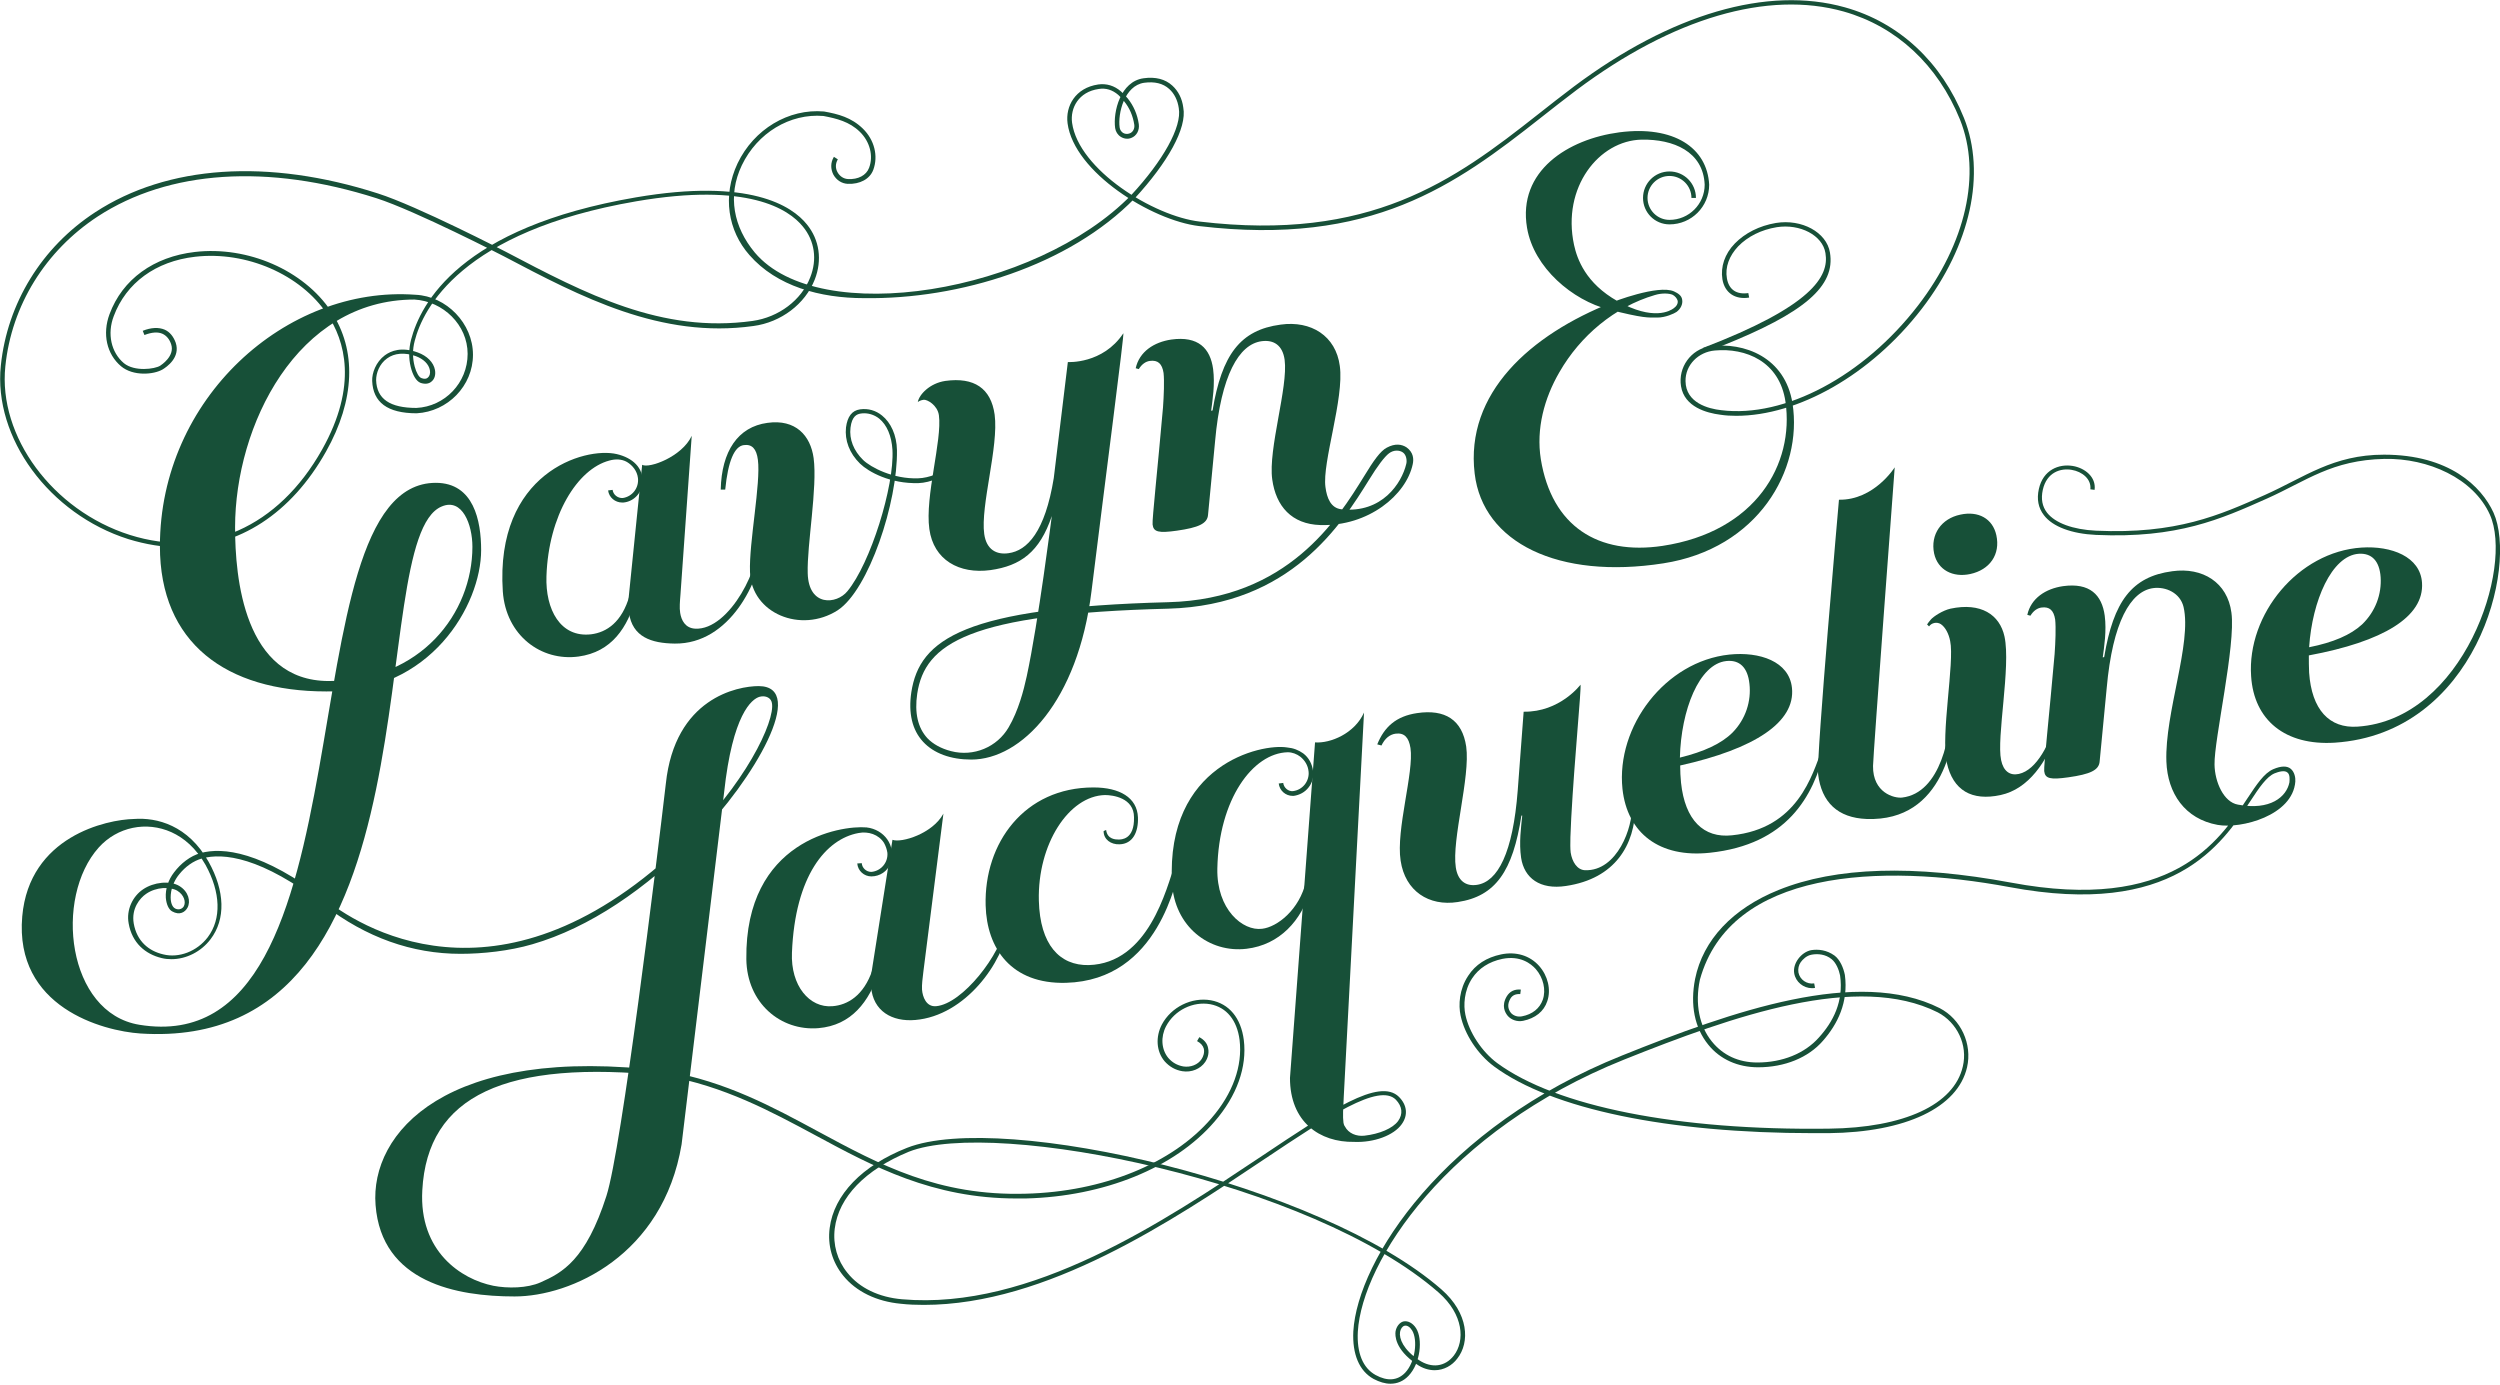
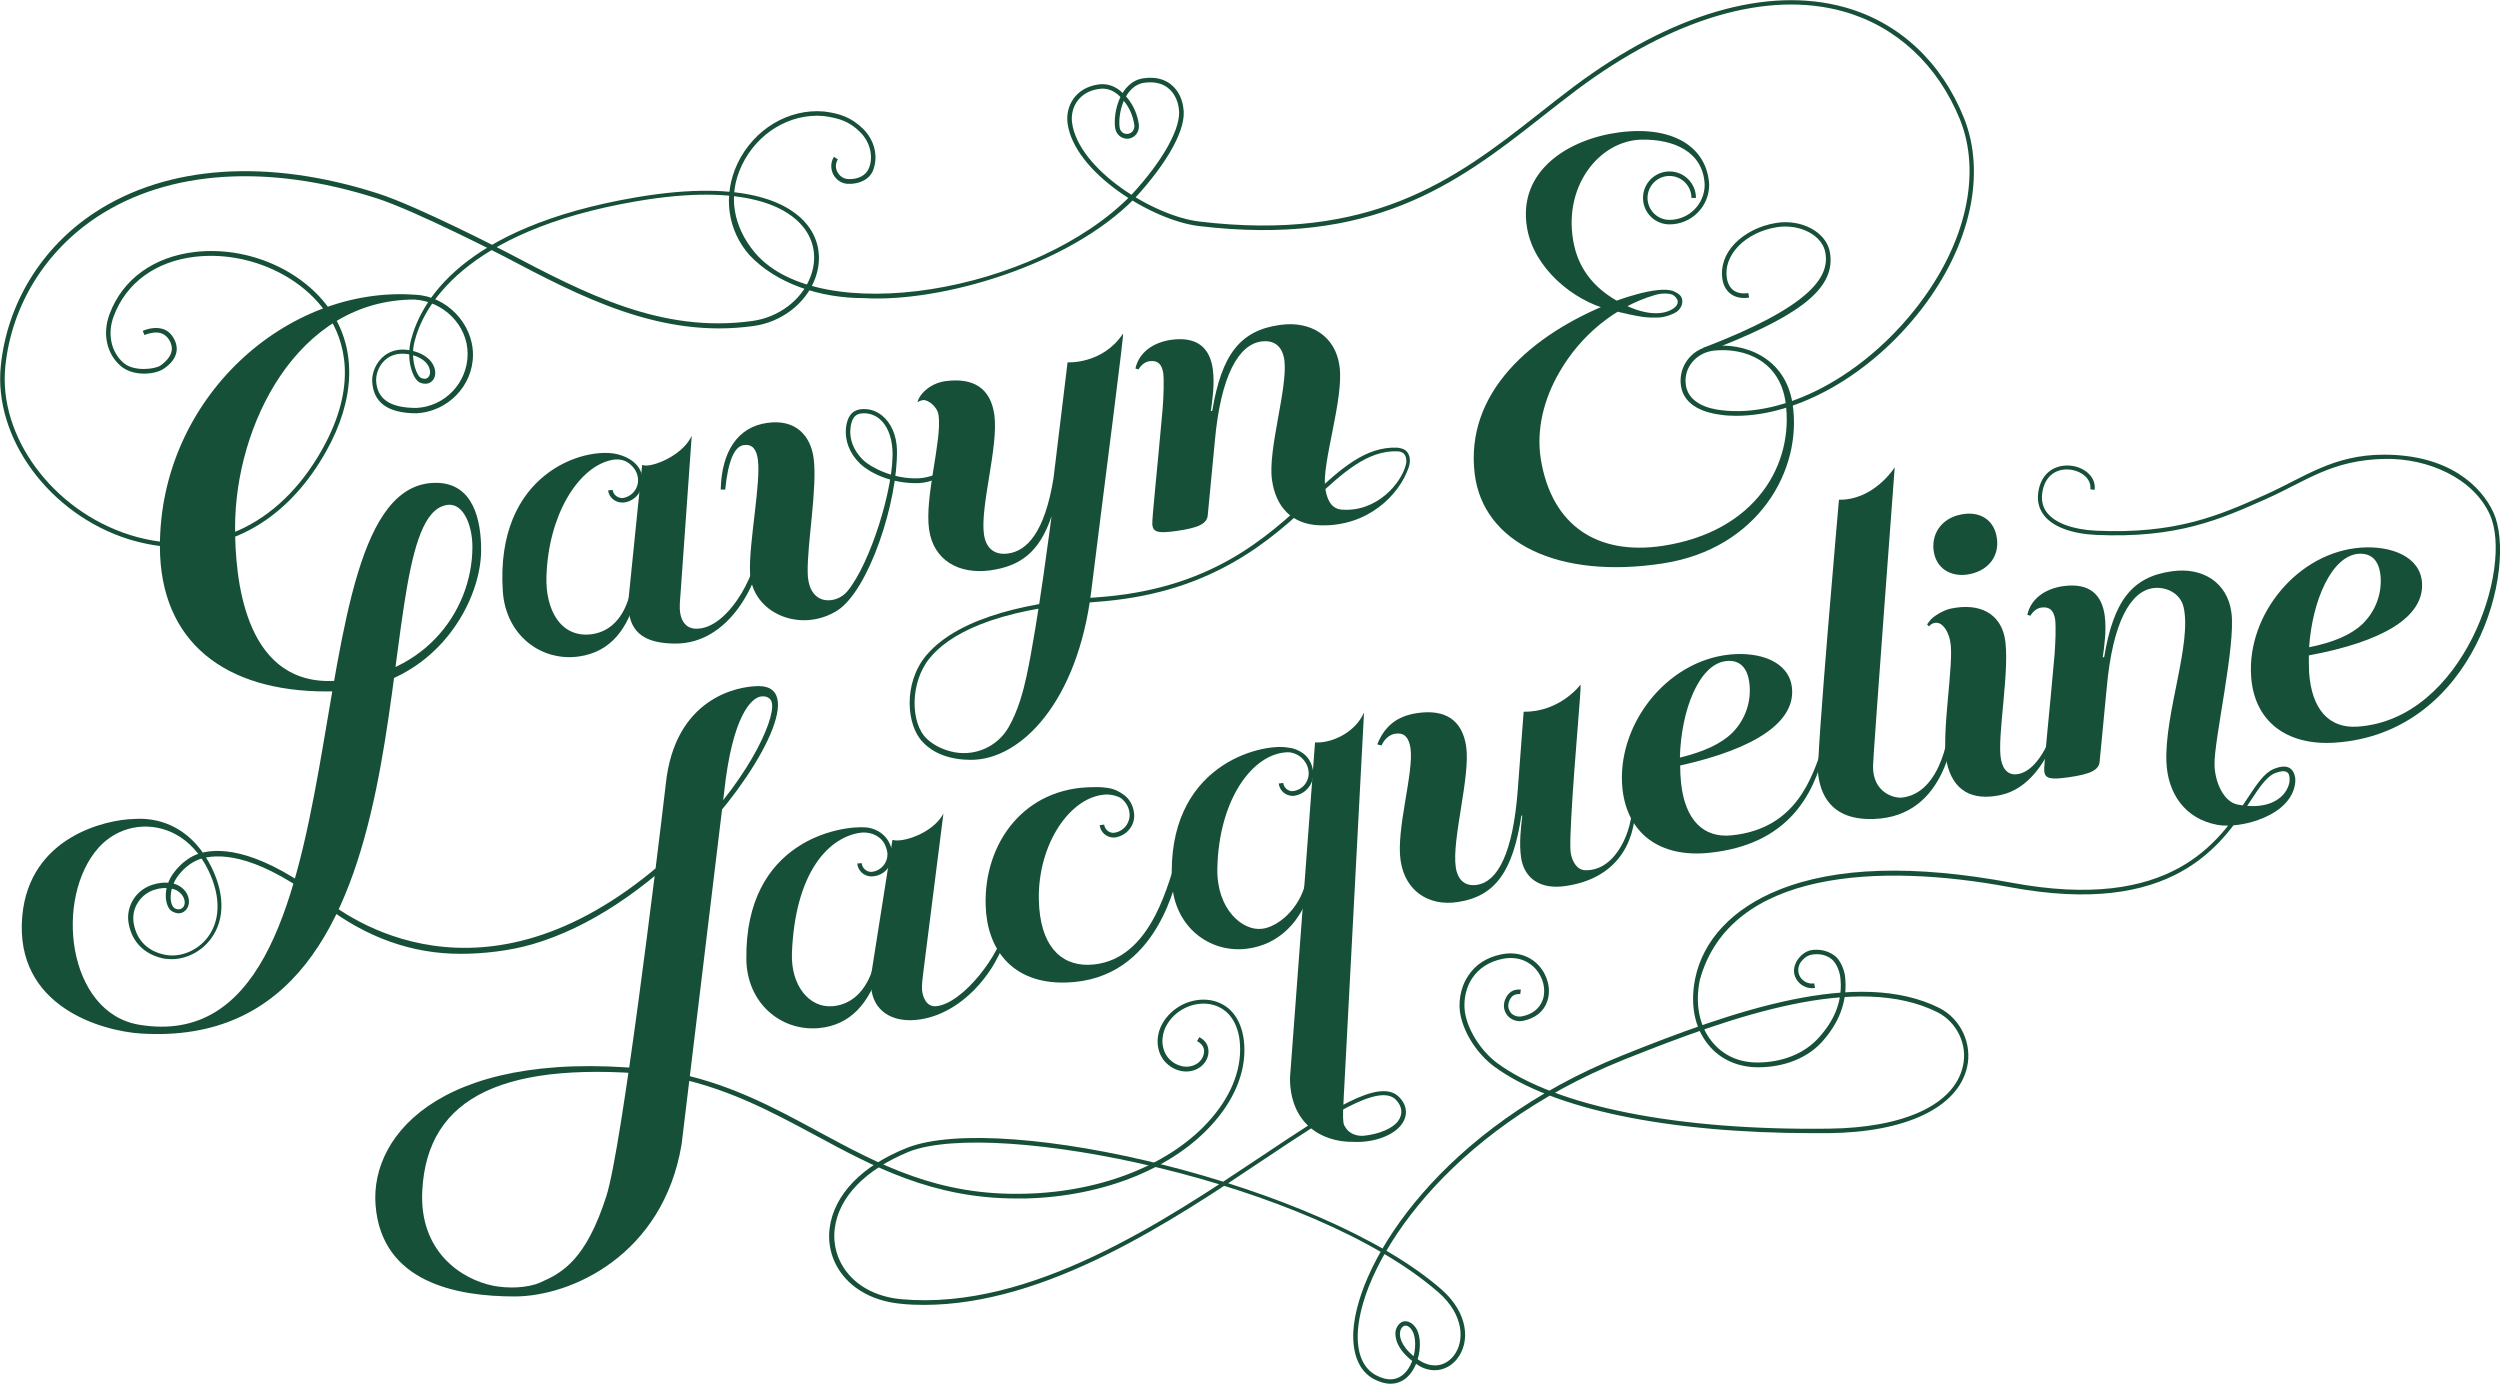
<svg xmlns="http://www.w3.org/2000/svg" version="1.1" id="Layer_2_00000148623081663189826550000012230288534962881979_" x="0px" y="0px" viewBox="0 0 888 491.9" style="enable-background:new 0 0 888 491.9;" xml:space="preserve" fill="#175038">
-   <path d="M392.9,294.8c0.4,3.4,3.5,3.4,4.4,3.4s5.7,0.1,5.5-7.9c0-6.9-7.5-7.9-10.3-7.9c-12.9,0.3-24,17.5-23.5,37.5  c0.4,15.7,7.4,23.1,17.7,22.9c21.1-0.6,27.6-26.7,30.8-36.5c0.1-0.4,0.2-0.8,0.4-1.1l2.1-0.1c0,0.5-0.1,1.3-0.6,2.7  c-1.7,3.9-7.4,40.4-40.8,41.3c-19.4,0.5-28.1-12.2-28.5-27.5c-0.6-22.2,13.8-41.9,38.3-41.9c9.3,0,15.5,3.6,15.8,10.6  c0.2,5.2-1.8,9.5-6.6,9.6c-3,0.1-5.6-1.7-5.6-4.7L392.9,294.8L392.9,294.8z" />
  <path d="M580.9,286.6c-0.2,13.4-7.1,25.5-24.7,28.1c-9.2,1.4-14.8-2.8-15.9-10c-0.8-5.4,0-11,0.4-15h-0.3  c-3,19.7-9.2,28.7-22.6,30.7c-10.3,1.6-18.7-3.9-20.3-14.7c-1.7-11,4.8-31.4,3.5-40c-0.6-3.8-2.2-5.5-5.3-5.1  c-2.1,0.3-3.8,1.7-5,4.2l-1.5-0.4c2.5-6.2,6.7-10,14.1-11.1c10-1.5,16.1,2.4,17.5,11.9c1.5,10.8-5.2,33.1-3.7,42.9  c0.7,4.7,3.5,6.8,7.5,6.2c7.4-1.1,12.8-11.3,14.5-33.6l2.1-27.9c12.9,0.2,20.2-9.6,20.2-9.6c0.3,1.8-2.1,25.6-3.3,47.4  c-0.2,4.2-0.5,9.6-0.2,12.2c0.5,3.3,2.3,6.2,5.1,6.3c11.5,0.4,17.1-15.5,16.6-22.8L580.9,286.6L580.9,286.6z" />
  <path d="M648.1,266.3c-3.9,16.6-13.4,33.7-40.8,36.6c-17.8,1.9-29.3-6.9-31-22.7c-2.3-22.2,15.2-45.3,38-47.7  c10.7-1.1,21.2,2.4,22.2,11.8c1.3,12.2-13.2,21.7-39.7,27.6c0,2,0.1,4.1,0.3,6.1c1.4,13.3,8,19.8,18.1,18.7  c23.3-2.4,28.5-21.3,32-30.7L648.1,266.3L648.1,266.3z M615.4,260.2c4.7-4.8,6.7-11.2,6-17.3c-0.6-5.9-3.6-8.6-8.2-8.1  c-9.7,1-16.1,17.5-16.5,34.3C605.3,267,611.5,264.1,615.4,260.2L615.4,260.2z" />
  <path d="M695.2,249.9c-0.6,12.7-4.5,42-32.2,41c-10.2-0.4-16-5.9-17.2-15.9c-0.7-5.9,7.4-97.5,7.4-97.5C665.7,177.7,673,166,673,166  s-7.7,102.8-7.7,106.1c-0.1,9.5,7.5,11.5,10.3,11.2c13.8-1.6,17.5-22.4,17.4-33.7L695.2,249.9L695.2,249.9z" />
  <path d="M684.5,221.8c0.4-0.6,0.7-1,1.3-1.7c0.9-1.1,4.3-3.3,7-3.9c10.8-2.3,17.5,2.1,19.2,9.9c2.3,10.7-2.9,36-1.2,43.9  c0.8,3.9,3.1,5.6,6.3,4.9c12.7-2.8,18.8-37.2,16.1-43.2l2.3-0.5c0.8,12.4-4.9,46.9-24.9,51.2c-10.2,2.2-16.9-1.6-19.1-11.5  s2.8-35.6,1.2-43.2c-0.5-2.6-1.7-4.9-3.3-6c-1.4-0.9-3.3-0.5-4.2,0.8l0,0L684.5,221.8L684.5,221.8z M696.3,182.8  c6.4-1.4,11.5,1.4,12.8,7.3c1.5,6.8-2.3,12.3-9.3,13.8c-6.1,1.3-11.5-1.4-12.8-7.3C685.6,189.8,689.6,184.2,696.3,182.8z" />
  <path d="M358.2,328.6c-1.7,13.2-15.3,32.2-33.1,33.7c-8.2,0.7-15-3.1-15.7-11.8c-0.1-1.6,0-3.6,0.2-5.3l7.4-46.9  c3.2,1.2,14.3-2.2,18.1-9.3l-7.1,56c-0.3,2.5-0.6,4.7-0.5,6.5c0.2,2.6,1.5,6.2,5,5.9c9.4-0.8,23.1-18.6,24.6-28.7L358.2,328.6  L358.2,328.6z" />
  <path d="M314,299.4c-1.9-3-5.6-4.2-9.1-3.5c-11.4,2.1-22.5,15-23.6,42.5c-0.5,11.7,6.2,19.7,14.4,19c5.3-0.4,11.1-3.7,14.2-12.9  l2.4,0.5c-3.6,10.9-9.9,19.2-21.6,20.2c-13.4,1.1-25.4-8.9-25.6-24.5c-0.5-42.2,33.5-47.6,42.7-46.8c6.2,0.7,10.6,6.4,8.5,12.7  c-1,2.9-3.8,4.7-6.8,4.7l0,0c-2.6,0-4.8-2-5-4.6l1.6-0.1c0.1,1.7,1.6,3.1,3.4,3.1l0,0c3.4-0.3,6-3.3,5.7-6.8  C315,301.6,314.6,300.5,314,299.4L314,299.4z" />
  <path d="M457.2,265.5c2.2,0.2,4,0.9,5.7,2.1c2,1.5,3.2,3.8,3.5,6.3c0.3,2.1-0.3,4.2-1.6,5.8c-1.3,1.7-3.2,2.7-5.3,3  c-0.1,0-0.2,0-0.3,0c-2.6,0-4.7-1.9-5-4.4l1.6-0.2c0.2,1.7,1.8,3.1,3.5,2.9c1.6-0.2,3.1-1,4.2-2.4c1-1.3,1.5-3,1.3-4.6  c-0.2-2.1-1.3-3.9-2.9-5.2c-1.3-1-2.9-1.6-4.5-1.6c-12.4,0.3-24.5,16.7-25,41.3c-0.3,14.5,9,22.3,15.9,21.4  c5.3-0.6,13.3-6.7,15.6-16.9l1.6,3c-3.2,11-11,19.6-22.7,21c-13.3,1.6-25.7-7.9-26.5-23.5C414.1,271.6,447.9,264,457.2,265.5  L457.2,265.5z" />
+   <path d="M393.2,282.2c-12.9,0.3-24.7,17.6-24.2,37.6c0.4,15.7,7.4,23.1,17.7,22.9c21.1-0.6,27.6-26.7,30.8-36.5  c0.1-0.4,0.2-0.8,0.4-1.1l2.1-0.1c0,0.5-0.1,1.3-0.6,2.7c-1.7,3.9-7.4,40.4-40.8,41.3c-19.4,0.5-28.1-12.2-28.5-27.5  c-0.6-22.2,13.8-41.9,38.3-41.9c1.6,0,2.7-0.1,5.2,0.3c2.5,0.4,4,1.3,5.7,2.5c2,1.5,3.2,3.8,3.5,6.3c0.3,2.1-0.3,4.2-1.6,5.8  c-1.3,1.7-3.2,2.7-5.3,3c-0.1,0-0.2,0-0.3,0c-2.6,0-4.7-1.9-5-4.4l1.6-0.2c0.2,1.7,1.8,3.1,3.5,2.9c1.6-0.2,3.1-1,4.2-2.4  c1-1.3,1.5-3,1.3-4.6c-0.2-2.1-1.3-3.9-2.9-5.2C397,282.7,394.8,282.2,393.2,282.2z" />
  <path d="M271,193.2c-1,13.3-11.8,35.6-31.3,35.4c-8.3-0.1-15.1-2.3-16.3-11c-0.2-1.6-0.2-3.6-0.1-5.3l4.8-47.2  c2.5,1.4,14.2-2.9,17.6-10.3l-4,56.4c-0.2,2.5-0.4,4.7-0.1,6.5c0.4,2.6,1.8,5.4,5.3,5.6c12.4,0.7,24.1-23.4,21.8-31.5L271,193.2  L271,193.2z" />
  <path d="M222.7,164.1c-1.9-1.1-4.2-1.1-6.3-0.5c-11.3,3-21.6,19.5-22.3,41.1c-0.4,11.7,4.9,21.9,15.9,20.6  c5.5-0.7,10.9-4.3,13.6-13.7l2.4,0.3c-3,11.1-8.8,19.7-20.5,21.3c-13.3,1.8-25.8-7.5-26.9-23.1c-2.8-42.1,29-51.5,40.5-48.8  c5.5,1.3,9.6,4.8,9.1,10.4c-0.4,3.6-3.2,6.5-6.8,6.8c-0.1,0-0.3,0-0.4,0c-2.5,0-4.7-1.8-5-4.3l1.6-0.2c0.2,1.7,1.8,3,3.6,2.9  c3.4-0.5,5.8-3.6,5.4-7.1C226.3,167.3,224.7,165.3,222.7,164.1L222.7,164.1z" />
  <path d="M301,210c8.2-9.9,16.7-37.3,16-50.2c-0.3-5-2-8.9-4.7-11.1c-1.5-1.2-3.4-1.9-5.3-1.9c-0.4,0-0.8,0-1.3,0.1  c-1.3,0.2-3.1,0.9-3.6,5s1.1,8.2,4.5,11.5c2.7,2.6,10.6,6.8,19.5,6.5c7.8-0.2,19.4-7.8,18.5-14.5l1.6-0.2c1,7.6-11.6,16.1-19.9,16.4  c-10.1,0.3-17.8-4-20.8-6.9c-3.8-3.7-5.5-8.3-5-12.9c0.5-3.8,2.1-6,5-6.4s5.6,0.4,7.8,2.2c3.1,2.5,5.2,6.9,5.3,12.3  c0.3,18.4-10,49.7-21.1,56.9c-13,8.3-30.6,1.1-31.1-13.6c-0.4-10.4,3.9-31.6,2.8-39.9c-0.5-3.9-2.1-5.6-5-5.2  c-3.3,0.4-5.6,5.6-6.6,15.8H256c0.3-13.6,6.1-22.3,16.6-23.7c10-1.4,15.3,4.5,16.4,12.5c1.4,10.5-2.4,30.9-2.1,40.9  C287.2,215.6,297.2,214.7,301,210L301,210z" />
-   <path d="M337.8,266.8c8,2.1,16.4-1.4,20.5-8.5c3.4-5.8,5.3-13,6.4-18.1c4.1-19,8.9-56.9,8.9-56.9c-4.3,12.8-11.1,17.7-21.8,19.2  c-11.1,1.5-20.2-3.6-21.7-14.6c-1.6-11.6,4.6-31.5,3.4-40.4c-0.5-3.6-4.2-5.7-5.5-5.5s-2,0.8-2,0.8c0.5-2.7,4.3-6.7,9.8-7.5  c10.2-1.4,16.2,2.6,17.5,12c1.5,11.3-5.1,32.4-3.7,42.4c0.8,5.6,4.4,7.4,8.6,6.8c6.7-0.9,13-7.6,16.1-26.7l5-41.2  c0,0,12.4,0.8,19.7-10.2c0.5-0.7-6.4,52-11.3,91.6c-4.8,39.1-24.9,59.8-42.7,59.8c-7.3,0-13.3-2.2-17.1-6.3  c-3.9-4.2-5.3-10.2-4.2-17.6c2.9-18.9,18.8-30.1,91.3-32c42.5-1.1,60.1-29.5,69.5-44.7c3.4-5.6,5.8-9,8.1-10.2c3-1.6,5.3-1.2,7-0.1  c2.5,1.8,2.6,4.2,2.2,6c-2.3,10.9-15.7,22.1-32.8,21.6c-10.2-0.3-15.8-6.7-17.1-16.2c-1.5-10.8,5.7-32.8,4.4-42.5  c-0.7-5.1-3.8-7.2-8.2-6.6c-8,1.1-14.4,12-16.5,35.5l-2.5,26.1c-0.2,3.2-3.4,4.6-11.1,5.7c-6.4,0.9-8.3,0.5-8.6-2.2  c-0.2-1.8,1.8-19.9,3.7-41.6c0.3-4.2,0.5-9.4,0.2-12.2c-0.5-3.3-2-4.7-4.9-4.3c-1.4,0.2-2.8,1.1-3.9,2.9l-1.1-0.3  c1.3-5.9,6.5-9.3,12.7-10.2c9.5-1.3,13.8,3.1,14.8,10.5c0.7,5.4-0.2,11-0.7,14.8l0.5-0.1c3.3-19.8,9.8-28.6,24.2-30.5  c10.8-1.5,19.6,4,21,14.7c1.6,11.5-6.3,34.3-5.1,43c0.5,3.9,1.9,7.5,5.7,7.9c14.4,1.5,21.4-9.3,23-16.1c0.3-1.1,0.1-3.2-1.2-4.1  c-1.3-0.9-3.3-0.9-4.9,0.3s-4.1,4.5-7.1,9.4c-9.7,15.6-27.7,44.6-71.3,45.8c-71,1.8-86.5,12.4-89.2,30.2c-1,6.8,0.2,12.1,3.6,15.8  C331.4,264.3,334.3,265.9,337.8,266.8L337.8,266.8z" />
  <path d="M296.5,436.4c-0.7,5.7,0.9,11.3,4.5,15.7c4.3,5.4,11.2,8.7,19.4,9.4c45.8,4,93.1-27.7,128-51c24.1-16.1,41.5-27.8,48.5-20.9  c2.9,2.9,3.3,6.5,1,9.7c-2.8,4-9.9,6.6-16.9,6.3c-12.3,0.2-22.8-7.1-22.8-22.7l0,0l8.9-119.2c5.5,0.4,14.1-3.2,17.4-10.6l-7.2,136.5  c-0.2,3.9-0.4,7.1-0.1,9.2c0.1,0.5,0.2,0.9,0.5,1.3c1.3,2.5,4.1,3.6,6.9,3.3c5.4-0.6,10.1-2.6,12-5.2c1.8-2.5,1.5-5.2-0.8-7.6  c-6-6-23.9,5.9-46.5,21c-33,22.1-77.5,51.9-121.2,51.9c-2.7,0-5.4-0.1-8.1-0.4c-8.6-0.8-15.9-4.3-20.5-10  c-3.9-4.8-5.6-10.8-4.8-16.9c1.5-11.8,11.5-22.2,27.5-28.5c33.9-13.3,147.3,13.1,189.8,50.3c9.7,8.5,10.2,18.8,5.6,24.6  c-1.8,2.4-4.7,4.1-8,4.1c-2,0-4.3-0.6-6.5-2.2c-7.7-5.3-7.6-10.2-7.4-11.6c0.3-1.7,1.4-3.1,2.7-3.5c1.6-0.4,3.4,0.5,4.6,2.4  c2.4,3.8,1.6,12.4-2.7,16.9c-1.8,1.9-4,2.8-6.4,2.8c-1.9,0-3.9-0.6-6-1.7c-5.1-2.8-7.6-8.8-7.2-16.9c1.5-25.4,32.1-72.6,95.5-98  c39.3-15.8,83.8-31.4,112.8-16.8c7.5,3.9,11.6,12.7,9.7,21c-3.3,14.3-21.7,23.1-49.2,23.4c-1.7,0-3.5,0-5.2,0  c-51.8,0-93-8.5-113.6-23.7c-5.8-4.3-10.5-11.4-11.9-18.1c-0.8-3.7-0.5-9.3,2.7-14.1c2.6-4,6.5-6.5,11.7-7.6  c5.3-1.1,10.2,0.4,13.5,4.1c3.1,3.5,4.3,8.4,2.9,12.5c-1.2,3.7-4.3,6.1-8.6,7c-2.1,0.4-4.1-0.3-5.4-1.7c-1-1.2-2.4-3.6-0.4-7  c1.1-1.8,2.8-2.6,5-2.4l-0.2,1.6c-1.6-0.1-2.8,0.4-3.5,1.6c-1.1,1.9-1,3.6,0.2,5.1c0.9,1,2.4,1.5,3.9,1.2c3.7-0.7,6.3-2.8,7.4-5.9  c1.2-3.5,0.2-7.8-2.5-10.9c-1.7-1.9-5.5-4.9-11.9-3.6c-4.7,1-8.3,3.3-10.7,6.9c-2.9,4.4-3.1,9.6-2.4,12.9  c1.3,6.3,5.9,13.2,11.3,17.2c21,15.4,63.9,24,117.8,23.3c26.7-0.3,44.5-8.5,47.6-22.1c1.8-7.6-2-15.6-8.9-19.2  c-28.5-14.3-72.5,1.2-111.5,16.8c-62.8,25.2-93,71.7-94.5,96.6c-0.4,7.6,1.8,12.9,6.3,15.4c4.2,2.3,7.8,2,10.5-0.8  c3.7-3.9,4.5-11.7,2.5-15c-0.8-1.3-1.8-1.9-2.7-1.7c-0.8,0.2-1.4,1.1-1.6,2.2c-0.4,2.4,1.2,6.3,6.7,10c4.5,3,9.3,2.4,12.4-1.6  c4-5.2,3.5-14.6-5.4-22.4c-45-39.4-157.5-62.1-188.2-50C307.3,415.5,297.9,425.2,296.5,436.4z" />
  <path d="M604.6,123.7c39-14.9,45.2-25.5,43.8-33.8c-1-6.3-9-10.5-17.3-9.2c-5.5,0.9-10.3,3.3-13.7,6.8c-3.2,3.4-4.7,7.4-4,11.4  s3.4,5.8,7.6,5.2l0.3,1.6c-5,0.8-8.7-1.7-9.5-6.5c-0.7-4.4,0.8-9,4.4-12.7c3.6-3.7,8.7-6.3,14.6-7.3c9.2-1.5,18,3.3,19.2,10.5  c2,11.9-8.9,21.4-38.5,33.2L604.6,123.7L604.6,123.7z" />
  <path d="M885.7,182.1c-4.3-9.4-15.8-20.6-38.9-20.6c-18.1,0-28.2,8-42.3,14.3c-16.1,7.2-31.4,14-60,12.7c-8.2-0.4-14.5-2.7-17.4-6.4  c-1.7-2.2-2.2-4.9-1.5-8.1c1.4-6.3,6.4-7.8,10.3-7.1c3.6,0.6,7,3.2,6.6,6.9l1.5,0.2c0.6-4.6-3.5-7.8-7.8-8.5  c-4.9-0.8-10.5,1.4-12,8.2c-0.8,3.6-0.2,6.7,1.8,9.3c3.1,4.1,9.9,6.6,18.5,7c29,1.3,44.3-5.6,60.7-12.9c14.1-6.3,23-13.7,41.8-14.1  c15.5-0.3,31.6,6.9,37.4,19.8c8.5,18.8-9.4,72.8-47,75.3c-10,0.7-16.3-6-17.2-19.2c-0.1-2-0.1-4.1-0.1-6.1  c26.4-4.9,41-13.7,40.2-25.8c-0.6-9.3-10.9-13.2-21.5-12.5c-22.5,1.5-40.7,23.7-39.2,45.7c1,15.6,12.1,24.7,29.7,23.6  C879.3,260.5,894.4,201.5,885.7,182.1L885.7,182.1z M837.8,196.7c4.6-0.3,7.4,2.5,7.8,8.3c0.4,6-1.8,12.2-6.6,16.8  c-4,3.7-10.2,6.4-18.8,8.1C821.3,213.4,828.2,197.4,837.8,196.7L837.8,196.7z" />
  <path d="M182.8,460.5c-20.5,0-47.3-4.9-49.4-32.5c-2-25.4,24.8-57.3,103.4-47.5c21.1,3.7,37.7,12.7,53.8,21.4  c21.9,11.8,42.6,23,73.8,22.1c27.4-0.7,52.1-10.7,65.9-26.8c7.6-8.8,11.1-18.6,10-27.8c-0.9-7-4.6-11.6-10.4-12.7  c-6.1-1.1-12.7,2.1-15.7,7.8c-2,3.8-1.7,8.3,0.8,11.3c1.4,1.6,3.1,2.6,5.3,3c2.6,0.4,5.2-0.6,6.5-2.6c0.6-0.9,1.1-2.3,0.8-3.7  c-0.3-1.1-1.1-2-2.4-2.7l0.8-1.4c1.7,0.9,2.8,2.2,3.1,3.8c0.6,2.4-0.6,4.4-1,5c-1.7,2.5-4.9,3.8-8.1,3.3c-2.5-0.4-4.6-1.6-6.3-3.5  c-3-3.5-3.3-8.7-1-13.1c3.3-6.2,10.6-9.8,17.4-8.6c6.5,1.2,10.7,6.3,11.7,14.1c1.2,9.6-2.5,19.9-10.4,29  c-14.1,16.4-39.2,26.6-67.1,27.3c-1.1,0-2.1,0-3.2,0c-29.9,0-51-11.4-71.4-22.4c-16-8.6-32.5-17.5-53.3-21.2  c-56.9-5.9-84.6,7.1-86.4,40.7c-1.2,21.7,13.8,31.6,25.2,33.9c5.1,1,12.1,0.9,16.8-1.2c7.7-3.4,16.1-7.9,23.4-30.7  c5.4-16.8,17.8-118.1,21.1-146.4c3.2-30.4,25.4-34.7,33-34.7c17.5,0.1-1.8,33.4-21.8,53.6c-18.4,18.6-38.3,32.2-58.6,38.1  c-8.2,2.4-17.7,3.4-25.5,3.4c-17.3,0-33.5-5.8-48.5-17.3c-22.4-17.3-35.9-18.6-43.3-16.6c-3.2,0.9-6,3-8.1,5.6  c-1.5,1.8-2.5,4-2.9,6.2c-0.5,3,0.1,5,1.1,5.8c1.2,0.9,2.8,0.5,3.4-0.6c0.8-1.5,0.1-4-2.3-5.5c-2.5-1.5-7.5-1.4-11.1,1.1  c-2.2,1.5-5.3,5.2-4.4,10.5c1.1,6.3,5.3,9.8,10.5,11c5.6,1.4,12-1.1,15.8-6.1c4.9-6.5,4.6-15.9-0.8-25.7c-3.4-6-7.7-9.6-12.1-11.6  c-8.9-4-19.2-1.9-25.8,5.4c-16,17.8-11.3,58.8,14.4,63c84.6,13.9,50.5-192.5,105.3-192.5c13.5,0,16.1,13.5,16.1,23.9  c0,19.5-18,50.8-55,50.2c-35.7,0-59.1-17.3-59.1-51.6c0-52.4,44.8-92.7,90.8-89.3c11,0.5,20.4,10.2,20.4,21.3s-9,20.2-20,20.8  c-10.4,0-15.5-3.9-15.8-11.5c-0.1-2.8,1.3-6.7,4.5-9.1c2.2-1.6,5.9-3.1,11.7-1c3.3,1.2,5.6,3.5,6.1,6.2c0.3,1.7-0.1,3.2-1.2,4.1  c-1,0.9-2.4,1-3.9,0.5c-1.6-0.6-2.8-2.8-3.5-5.6c-0.8-3.2-0.7-6.5,0.1-9.7c3.4-13,17.4-39.9,79.9-50.6c40.4-6.9,55.4,3,60.7,9.6  c4.5,5.5,5.5,12.7,2.8,19.6c-3.4,8.7-12,15.2-21.8,16.5c-32.8,4.6-61.2-10.3-88.7-24.8c0,0-31.2-16.1-45.2-20.6  c-38.6-12.3-73.7-10-99,6.5C16.1,89.1,4.1,108.5,1.9,130.1C-0.7,155,18.7,181.3,46.1,190c27.2,8.6,52.8-2.7,68.3-30.3  c12.8-22.8,8.1-38.8,1.8-48.1c-9.4-14.1-28.7-22.5-46.9-20.4c-14,1.6-24.5,9.3-28.9,21.1c-2.4,6.3-0.9,12.9,3.6,16.7  c3.8,3.1,11,2.1,12.9,0.9c0.3-0.2,5.3-3.4,3.9-7.6c-0.6-1.8-1.6-3-3-3.7c-1.7-0.8-3.9-0.6-6.5,0.4l-0.6-1.5c3-1.2,5.7-1.3,7.8-0.4  c1.8,0.8,3.1,2.4,3.9,4.6c1.8,5.3-3.3,8.7-4.6,9.5c-3.2,1.9-10.5,2.5-14.8-1.1c-5.1-4.3-6.7-11.5-4.1-18.5  c4.6-12.4,15.7-20.4,30.3-22.1c18.8-2.2,38.7,6.5,48.4,21.1c9.2,13.8,8.5,31.5-1.8,49.8c-12.4,22.1-31.1,34-51.9,34  c-6,0-12.1-1-18.3-2.9c-28.1-8.9-48-36-45.3-61.7c2.3-22.1,14.5-42,33.5-54.4c25.7-16.8,61.4-19.2,100.4-6.7  c14.1,4.5,45.4,20.7,45.4,20.7c28.5,15,55.4,29.1,87.7,24.6c9.3-1.3,17.4-7.4,20.5-15.5c2.5-6.3,1.6-12.9-2.6-18  c-5.1-6.3-19.6-15.8-59.2-9c-62.2,10.7-75.8,38.2-78.7,49.6c-0.8,3-0.8,6.1,0,9.1c0.6,2.2,1.5,3.8,2.4,4.1c1,0.4,1.8,0.3,2.3-0.2  c0.6-0.5,0.9-1.5,0.7-2.6c-0.4-2.2-2.3-4-5-5c-4-1.4-7.6-1.1-10.2,0.8c-2.8,2-3.9,5.3-3.9,7.7c0.2,6.7,4.9,9.9,14.3,9.9  c10.1-0.5,18.2-8.9,18.2-19.2s-8.7-18.7-18.9-19.3c-41.8,0-63.7,44.9-63.7,80.9c0,17.7,3.1,54.6,33.3,54.6c32.7,0,51-24.1,51-47.7  c0-7.9-3.6-17.4-10.9-14.3c-28.4,11.7,1.8,194.2-107,187.2c-13.4-0.9-44.8-9.3-42-41.6c2.5-28.4,29.9-34.4,39.7-34.6  c8.1-0.6,19.2,2.2,26.5,15.2c5.8,10.4,6.1,20.4,0.7,27.5c-3.4,4.5-8.7,7.1-13.9,7.1c-1.2,0-2.3-0.1-3.5-0.4  c-5.8-1.4-10.5-5.4-11.7-12.3c-0.9-4.8,1.4-9.6,5.1-12.1c3.8-2.6,9.6-3.2,12.9-1.2c3.3,2,4.1,5.5,2.9,7.7c-0.8,1.5-2.7,2.9-5.5,1.3  c-1.2-0.7-2-2.5-2.2-4.8c-0.2-3.2,0.9-6.4,2.9-9c2.4-3.2,5.8-5.9,9.5-6.9c7.7-2.1,21.7-0.8,44.7,16.9c14.2,11,65.5,41.6,130.5-24  c20.6-20.8,30.1-43,27.3-47.2c-0.6-1-2.1-1.7-4-1.2c-2.8,0.8-9.6,6.2-12.6,34l-15.1,125C235.5,445.9,202.8,460.5,182.8,460.5  L182.8,460.5z" />
-   <path d="M607.1,65.6c0,7.8-6.3,14.1-14.1,14.1c-5.2,0-9.4-4.2-9.4-9.4s4.2-9.4,9.4-9.4s9.4,4.2,9.4,9.4h-1.6c0-4.3-3.5-7.8-7.8-7.8  s-7.8,3.5-7.8,7.8s3.5,7.8,7.8,7.8c6.9,0,12.5-5.6,12.5-12.5c-0.5-11.8-11.1-16.2-22.4-16c-15.1,0.3-28.4,16.9-24,37.4  c1.1,5,4.1,13.6,15.5,20c12.7,7.1,18.7,3.4,19.9,2.5c1-0.7,1.6-1.7,1.4-2.7c-0.2-0.8-1-1.7-1.8-2.1c-1.2-0.5-3.7-0.7-6.3,0.1  c-14.3,4.2-26.5,14.5-33.9,27.4c-5.4,9.3-8.3,20.1-6.6,30.9c3.9,23.9,20.4,34.2,43.2,30.8c33.2-5,46.9-29.1,43.7-51.2  c-2.1-14.4-14.2-19.2-25.1-18.2c-5.8,0.5-10.5,5.1-10.4,10.9c0.1,7.7,8.1,9.8,12.7,10.3c22.5,2.8,50.6-12.1,69.9-37.2  c17-22.1,22.6-46.8,14.9-66C688.3,23,673.6,9.4,654.9,4.1c-27-7.6-60.7,2.3-94.8,27.8c-4.4,3.3-8.7,6.7-12.9,10  c-30.2,23.8-60,45.7-121.3,38.4c-16.8-2-44.4-19.1-46.7-36.5c-0.8-6,2.7-12.6,10.9-13.8c2.9-0.4,5.7,0.4,8.1,2.5  c1.4,1.3,2.4,2.5,2.4,2.5c2,2.5,3.4,5.6,3.9,9.1c0.3,2.2-0.8,4.2-2.7,4.9c-1.2,0.5-2.6,0.3-3.7-0.4s-1.8-1.8-2-3.1  c-0.8-5.8,1.9-16.6,10.1-17.7c4.2-0.6,7.7,0.3,10.2,2.6c2.1,1.9,3.5,4.6,3.9,7.8c1.4,7.3-5.6,19.6-17.2,32.2  c-23.3,23.9-62.3,36-96.2,35.5c-15.6,0-31-4.2-40.7-15.3c-7.6-8.6-9.7-21-4.2-32.6c5.8-12.1,18.1-19.5,30.7-18.4  c5,0.9,9.7,2.1,13.8,6.1c4.1,4,5.5,9.7,3.7,14.6c-1.2,3.3-4.8,5.2-9.1,5c-2.1-0.1-4-1.3-5.1-3.3c-1-2-1-4.2,0.1-6.1l0.1-0.2l1.4,0.9  c-0.9,1.5-0.9,3.2-0.1,4.6c0.8,1.4,2.1,2.3,3.7,2.4c3.6,0.2,6.5-1.3,7.5-4c1.6-4.2,0.3-9.3-3.3-12.8c-3.7-3.6-8.2-4.7-12.9-5.6  c-11.9-1-23.5,6-29,17.5c-5.2,10.9-2.9,22,4.6,31c22.8,27.1,99.8,14.4,133.8-20.5c11.1-12,18-24.1,16.8-30.8  c-0.4-2.8-1.6-5.2-3.4-6.8c-2.2-2-5.2-2.7-8.9-2.2c-7,1-9.4,10.9-8.7,15.9c0.1,0.8,0.6,1.5,1.2,1.9c0.7,0.4,1.5,0.5,2.3,0.2  c1.2-0.4,1.9-1.7,1.7-3.1c-0.5-3.2-1.7-6-3.6-8.3c-0.8-1.1-2.1-2.3-2.1-2.3c-2.1-1.8-4.4-2.5-6.9-2.1c-7.2,1-10.2,6.8-9.5,12  c2.3,16.7,29,33.2,45.3,35.1c60.6,7.2,90.2-14.4,120.1-38c4.2-3.3,8.5-6.7,12.9-10c34.5-25.8,68.7-35.8,96.2-28.1  C674.6,8,689.6,22,697.6,41.9c7.9,19.7,2.4,45.2-15,67.8c-18.1,23.5-44,38-65.9,38c-1.9,0-3.8-0.1-5.7-0.4  c-4.7-0.6-12.7-2.7-13.9-10.1c-1.1-6.7,3.5-13.1,10.2-14.2c12.3-1.6,26.8,3.9,29.4,20.3c3.7,23.7-12.3,51.6-45.9,56.8  c-37.2,5.8-64.1-7.3-67-31.9c-3.4-28.5,19.7-49.3,48.9-60.8c0-0.1,16.3-6.4,21.9-3.9c1.5,0.7,2.7,1.5,2.9,2.9c0.3,1.6-0.5,3.3-2,4.4  c-0.9,0.6-3.9,2-6.8,2c-3.4,0-4.8,0.3-17.4-2.9s-26.5-14.7-28.9-29C539,60.7,557,49.4,575.2,47C594.6,44.5,606.4,52.5,607.1,65.6  L607.1,65.6z" />
+   <path d="M607.1,65.6c0,7.8-6.3,14.1-14.1,14.1c-5.2,0-9.4-4.2-9.4-9.4s4.2-9.4,9.4-9.4s9.4,4.2,9.4,9.4h-1.6c0-4.3-3.5-7.8-7.8-7.8  s-7.8,3.5-7.8,7.8s3.5,7.8,7.8,7.8c6.9,0,12.5-5.6,12.5-12.5c-0.5-11.8-11.1-16.2-22.4-16c-15.1,0.3-28.4,16.9-24,37.4  c1.1,5,4.1,13.6,15.5,20c12.7,7.1,18.7,3.4,19.9,2.5c1-0.7,1.6-1.7,1.4-2.7c-0.2-0.8-1-1.7-1.8-2.1c-1.2-0.5-3.7-0.7-6.3,0.1  c-14.3,4.2-26.5,14.5-33.9,27.4c-5.4,9.3-8.3,20.1-6.6,30.9c3.9,23.9,20.4,34.2,43.2,30.8c33.2-5,46.9-29.1,43.7-51.2  c-2.1-14.4-14.2-19.2-25.1-18.2c-5.8,0.5-10.5,5.1-10.4,10.9c0.1,7.7,8.1,9.8,12.7,10.3c22.5,2.8,50.6-12.1,69.9-37.2  c17-22.1,22.6-46.8,14.9-66C688.3,23,673.6,9.4,654.9,4.1c-27-7.6-60.7,2.3-94.8,27.8c-4.4,3.3-8.7,6.7-12.9,10  c-30.2,23.8-60,45.7-121.3,38.4c-16.8-2-44.4-19.1-46.7-36.5c-0.8-6,2.7-12.6,10.9-13.8c2.9-0.4,5.7,0.4,8.1,2.5  c1.4,1.3,2.4,2.5,2.4,2.5c2,2.5,3.4,5.6,3.9,9.1c0.3,2.2-0.8,4.2-2.7,4.9c-1.2,0.5-2.6,0.3-3.7-0.4s-1.8-1.8-2-3.1  c-0.8-5.8,1.9-16.6,10.1-17.7c4.2-0.6,7.7,0.3,10.2,2.6c2.1,1.9,3.5,4.6,3.9,7.8c1.4,7.3-5.6,19.6-17.2,32.2  c-23.3,23.9-68.9,37.1-96.2,35.5c-15.6,0-31.1-5.1-40.7-15.3c-7.6-8.6-9.7-21-4.2-32.6c5.8-12.1,18.1-19.5,30.7-18.4  c5.6,0.7,9.7,2.1,13.8,6.1c4.1,4,5.5,9.7,3.7,14.6c-1.2,3.3-4.8,5.2-9.1,5c-2.1-0.1-4-1.3-5.1-3.3c-1-2-1-4.2,0.1-6.1l0.1-0.2  l1.4,0.9c-0.9,1.5-0.9,3.2-0.1,4.6c0.8,1.4,2.1,2.3,3.7,2.4c3.6,0.2,6.5-1.3,7.5-4c1.6-4.2,0.3-9.3-3.3-12.8  c-3.7-3.6-7.1-4.8-12.9-5.6c-11.9-1-23.5,6-29,17.5c-5.2,10.9-2.9,22,4.6,31c22.8,27.1,99.8,14.4,133.8-20.5  c11.1-12,18-24.1,16.8-30.8c-0.4-2.8-1.6-5.2-3.4-6.8c-2.2-2-5.2-2.7-8.9-2.2c-7,1-9.4,10.9-8.7,15.9c0.1,0.8,0.6,1.5,1.2,1.9  c0.7,0.4,1.5,0.5,2.3,0.2c1.2-0.4,1.9-1.7,1.7-3.1c-0.5-3.2-1.7-6-3.6-8.3c-0.8-1.1-2.1-2.3-2.1-2.3c-2.1-1.8-4.4-2.5-6.9-2.1  c-7.2,1-10.2,6.8-9.5,12c2.3,16.7,29,33.2,45.3,35.1c60.6,7.2,90.2-14.4,120.1-38c4.2-3.3,8.5-6.7,12.9-10  c34.5-25.8,68.7-35.8,96.2-28.1C674.6,8,689.6,22,697.6,41.9c7.9,19.7,2.4,45.2-15,67.8c-18.1,23.5-44,38-65.9,38  c-1.9,0-3.8-0.1-5.7-0.4c-4.7-0.6-12.7-2.7-13.9-10.1c-1.1-6.7,3.5-13.1,10.2-14.2c12.3-1.6,26.8,3.9,29.4,20.3  c3.7,23.7-12.3,51.6-45.9,56.8c-37.2,5.8-64.1-7.3-67-31.9c-3.4-28.5,19.7-49.3,48.9-60.8c0-0.1,16.3-6.4,21.9-3.9  c1.5,0.7,2.7,1.5,2.9,2.9c0.3,1.6-0.5,3.3-2,4.4c-0.9,0.6-3.9,2-6.8,2c-3.4,0-4.8,0.3-17.4-2.9s-26.5-14.7-28.9-29  C539,60.7,557,49.4,575.2,47C594.6,44.5,606.4,52.5,607.1,65.6L607.1,65.6z" />
  <path d="M653.6,346.5c-0.4-2-1.4-4.5-3-5.8c-2.2-1.8-5-2-7.1-1.6c-1.8,0.3-3.2,1.7-3.9,2.7s-1,2.3-0.8,3.6c0.5,2.6,3,4.3,5.6,3.9  l0.3,1.6c-0.4,0.1-0.8,0.1-1.1,0.1c-3,0-5.8-2.2-6.3-5.3c-0.6-3.5,2.5-7.5,6-8.2c2.5-0.4,5.5-0.1,8.3,1.9c2,1.5,3.2,4.4,3.7,6.9  c1.3,9.7-2.6,17.5-7.8,23.4c-5.2,6-13.6,9.4-23,9.4c-7.2,0-13.5-2.8-17.7-8c-4.9-6-6.5-14.2-4.7-23.4c2.8-13.8,13.3-25,29.7-31.6  c20.3-8.2,48-9,82.5-2.6c57.1,10.7,73.9-14.6,83.9-29.8c3.4-5.1,6-9.1,9.3-10.5c2.8-1.2,4.9-1.2,6.2-0.1s1.7,3.1,1.6,4.5  c-0.9,12.1-19.3,16.9-27.6,15.4c-11.6-2.1-17.8-11.2-18.2-22.5c-0.6-17.3,9.1-42,6.1-54.9c-1.2-5-6.3-7.3-10.8-6.7  c-8,1.1-14.4,12-16.5,35.5l-2.5,26c-0.2,3.2-3.4,4.6-11.1,5.7c-6.4,0.9-8.3,0.5-8.6-2.2c-0.2-1.8,1.8-19.9,3.7-41.6  c0.3-4.2,0.5-9.4,0.2-12.2c-0.5-3.3-2-4.7-4.9-4.3c-1.4,0.2-2.8,1.1-3.9,2.9l-1.1-0.3c1.3-5.9,6.5-9.3,12.7-10.2  c9.5-1.3,13.8,3.1,14.8,10.5c0.7,5.4-0.2,11-0.7,14.8l0.5-0.1c3.3-19.8,9.8-28.6,24.2-30.5c10.8-1.5,19.6,4,21,14.7  c1.6,11.5-6.2,45.2-6,54c0.1,6.1,3.2,13.3,8.3,14.2c11.5,2.2,17.3-2.8,18.3-7.9c0.1-1.1,0.2-2.8-0.7-3.5c-1-0.9-3.1-0.3-4.6,0.3  c-2.8,1.2-5.4,5-8.6,9.9c-10.2,15.5-27.4,41.4-85.5,30.5c-46.1-8.6-99.2-6.2-110,32.9c-1.8,8.6-0.2,16.5,4.3,22  c3.9,4.8,9.4,7.4,16.1,7.4c8.9,0,16.8-3.2,21.8-8.8C651.1,363,654.9,355.8,653.6,346.5L653.6,346.5z" />
+   <g>
+     <path d="M329,232.8c12.1-14.4,39.4-19.2,60.2-20.6c40.7-2.7,60.6-21.1,76.6-36c10.7-9.9,19.2-17.6,30.5-17.2   c0.8,0.1,1.9,0.3,2.7,0.8c2.5,1.8,1.8,5,1.3,6.4c-3.3,9.5-14.3,20.9-31.4,20.4c-10.2-0.3-15.8-6.7-17.1-16.2   c-1.5-10.8,5.7-32.8,4.4-42.5c-0.7-5.1-3.8-7.2-8.2-6.6c-8,1.1-14.4,12-16.5,35.5l-2.5,26.1c-0.2,3.2-3.4,4.6-11.1,5.7   c-6.4,0.9-8.3,0.5-8.6-2.2c-0.2-1.8,1.8-19.9,3.7-41.6c0.3-4.2,0.5-9.4,0.2-12.2c-0.5-3.3-2-4.7-4.9-4.3c-1.4,0.2-2.8,1.1-3.9,2.9   l-1.1-0.3c1.3-5.9,6.5-9.3,12.7-10.2c9.5-1.3,13.8,3.1,14.8,10.5c0.7,5.4-0.2,11-0.7,14.8l0.5-0.1c3.3-19.8,9.8-28.6,24.2-30.5   c10.8-1.5,19.6,4,21,14.7c1.6,11.5-6.3,34.3-5.1,43c0.5,3.9,1.9,7.5,5.7,7.9c12.5,1.1,21.4-9.3,23-16.1c0.3-1.1,0.2-3.3-1.2-4.1   c-0.8-0.5-1.3-0.4-1.9-0.5c-10.6-0.3-19.1,7.4-29.5,17.1c-7.9,7.4-16.9,15.7-29.2,22.6c-14.2,8-30,12.5-48.3,13.8   c-37.1,2.5-52.7,12.1-59.1,20c-7.1,8.7-6.8,23.2-1,28.6c2.1,2,5,3.6,8.5,4.5l0,0c8,2.1,16.4-1.4,20.5-8.5c3.4-5.8,5.3-13,6.4-18.1   c4.1-19,8.9-56.9,8.9-56.9c-4.3,12.8-11.1,17.7-21.8,19.2c-11.1,1.5-20.2-3.6-21.7-14.6c-1.6-11.6,4.6-31.5,3.4-40.4   c-0.5-3.6-4.2-5.7-5.5-5.5s-2,0.8-2,0.8c0.5-2.7,4.3-6.7,9.8-7.5c10.2-1.4,16.2,2.6,17.5,12c1.5,11.3-5.1,32.4-3.7,42.4   c0.8,5.6,4.4,7.4,8.6,6.8c6.7-0.9,13-7.6,16.1-26.7l5-41.2c0,0,12.4,0.8,19.7-10.2c0.5-0.7-6.4,52-11.3,91.6   c-4.8,39.1-24.9,59.8-42.7,59.8c-7.3,0-13.3-2.2-17.1-6.3C322,257.8,320.7,242.7,329,232.8z" />
+   </g>
</svg>
